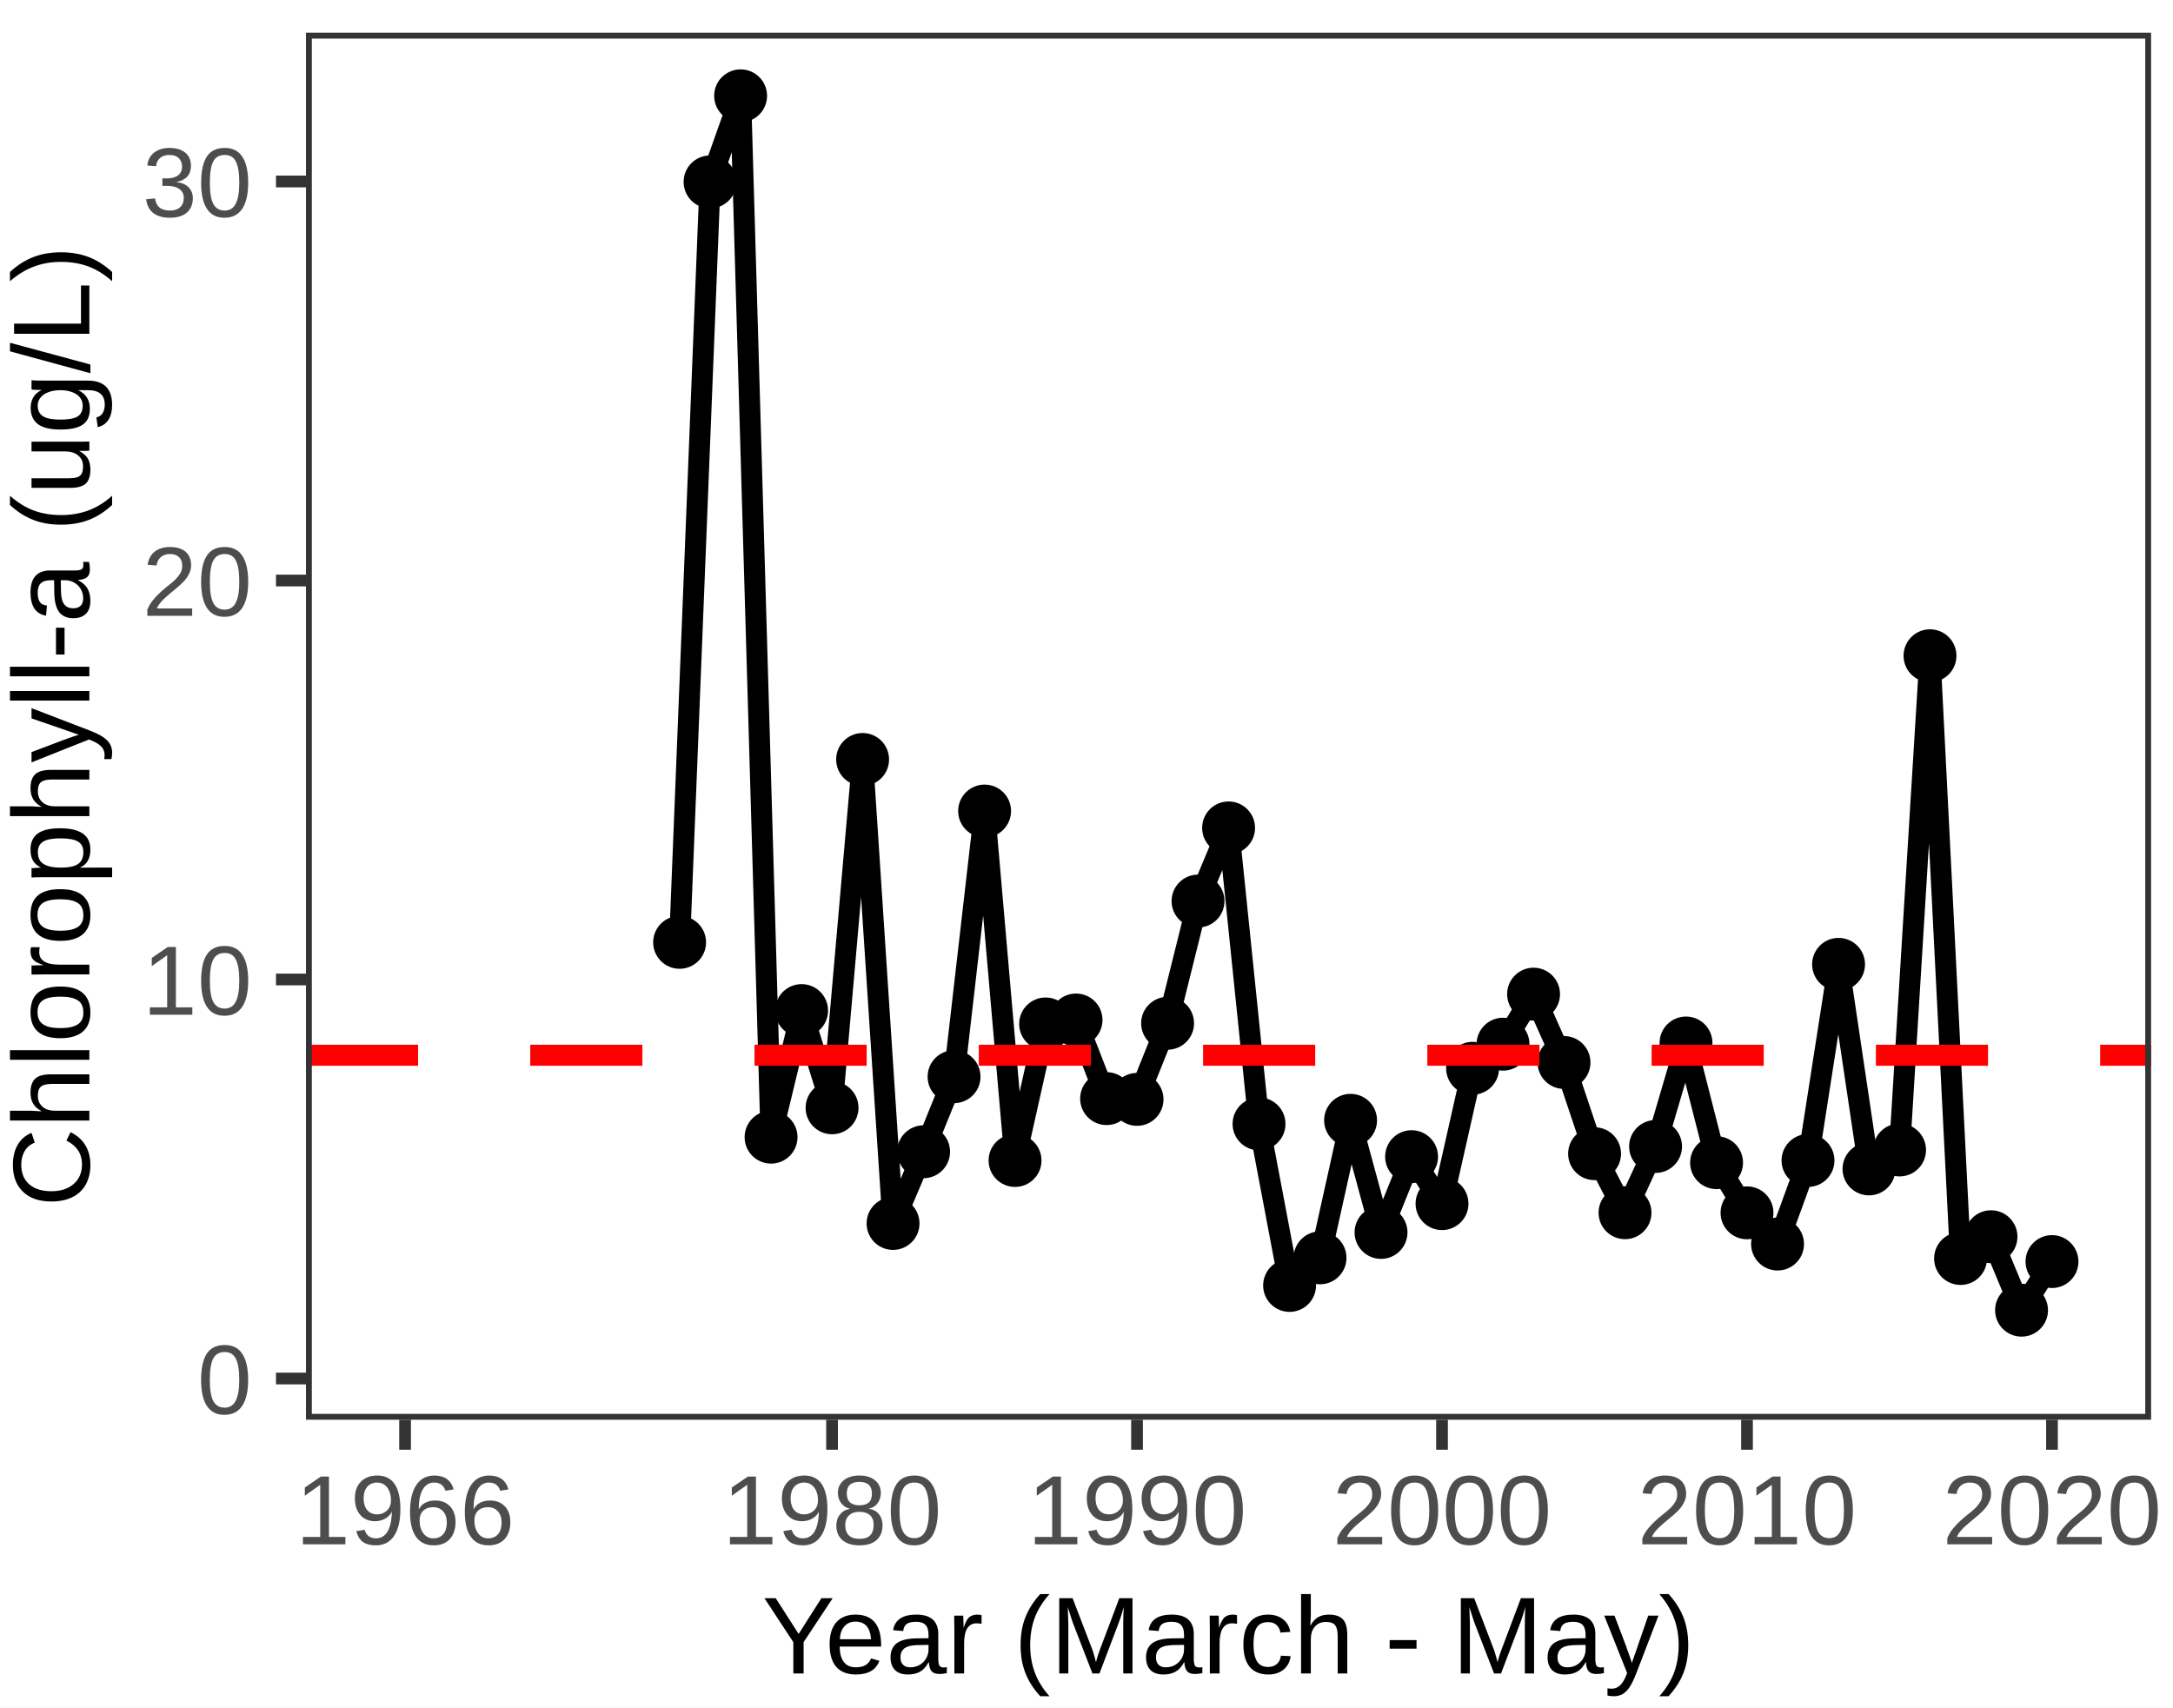
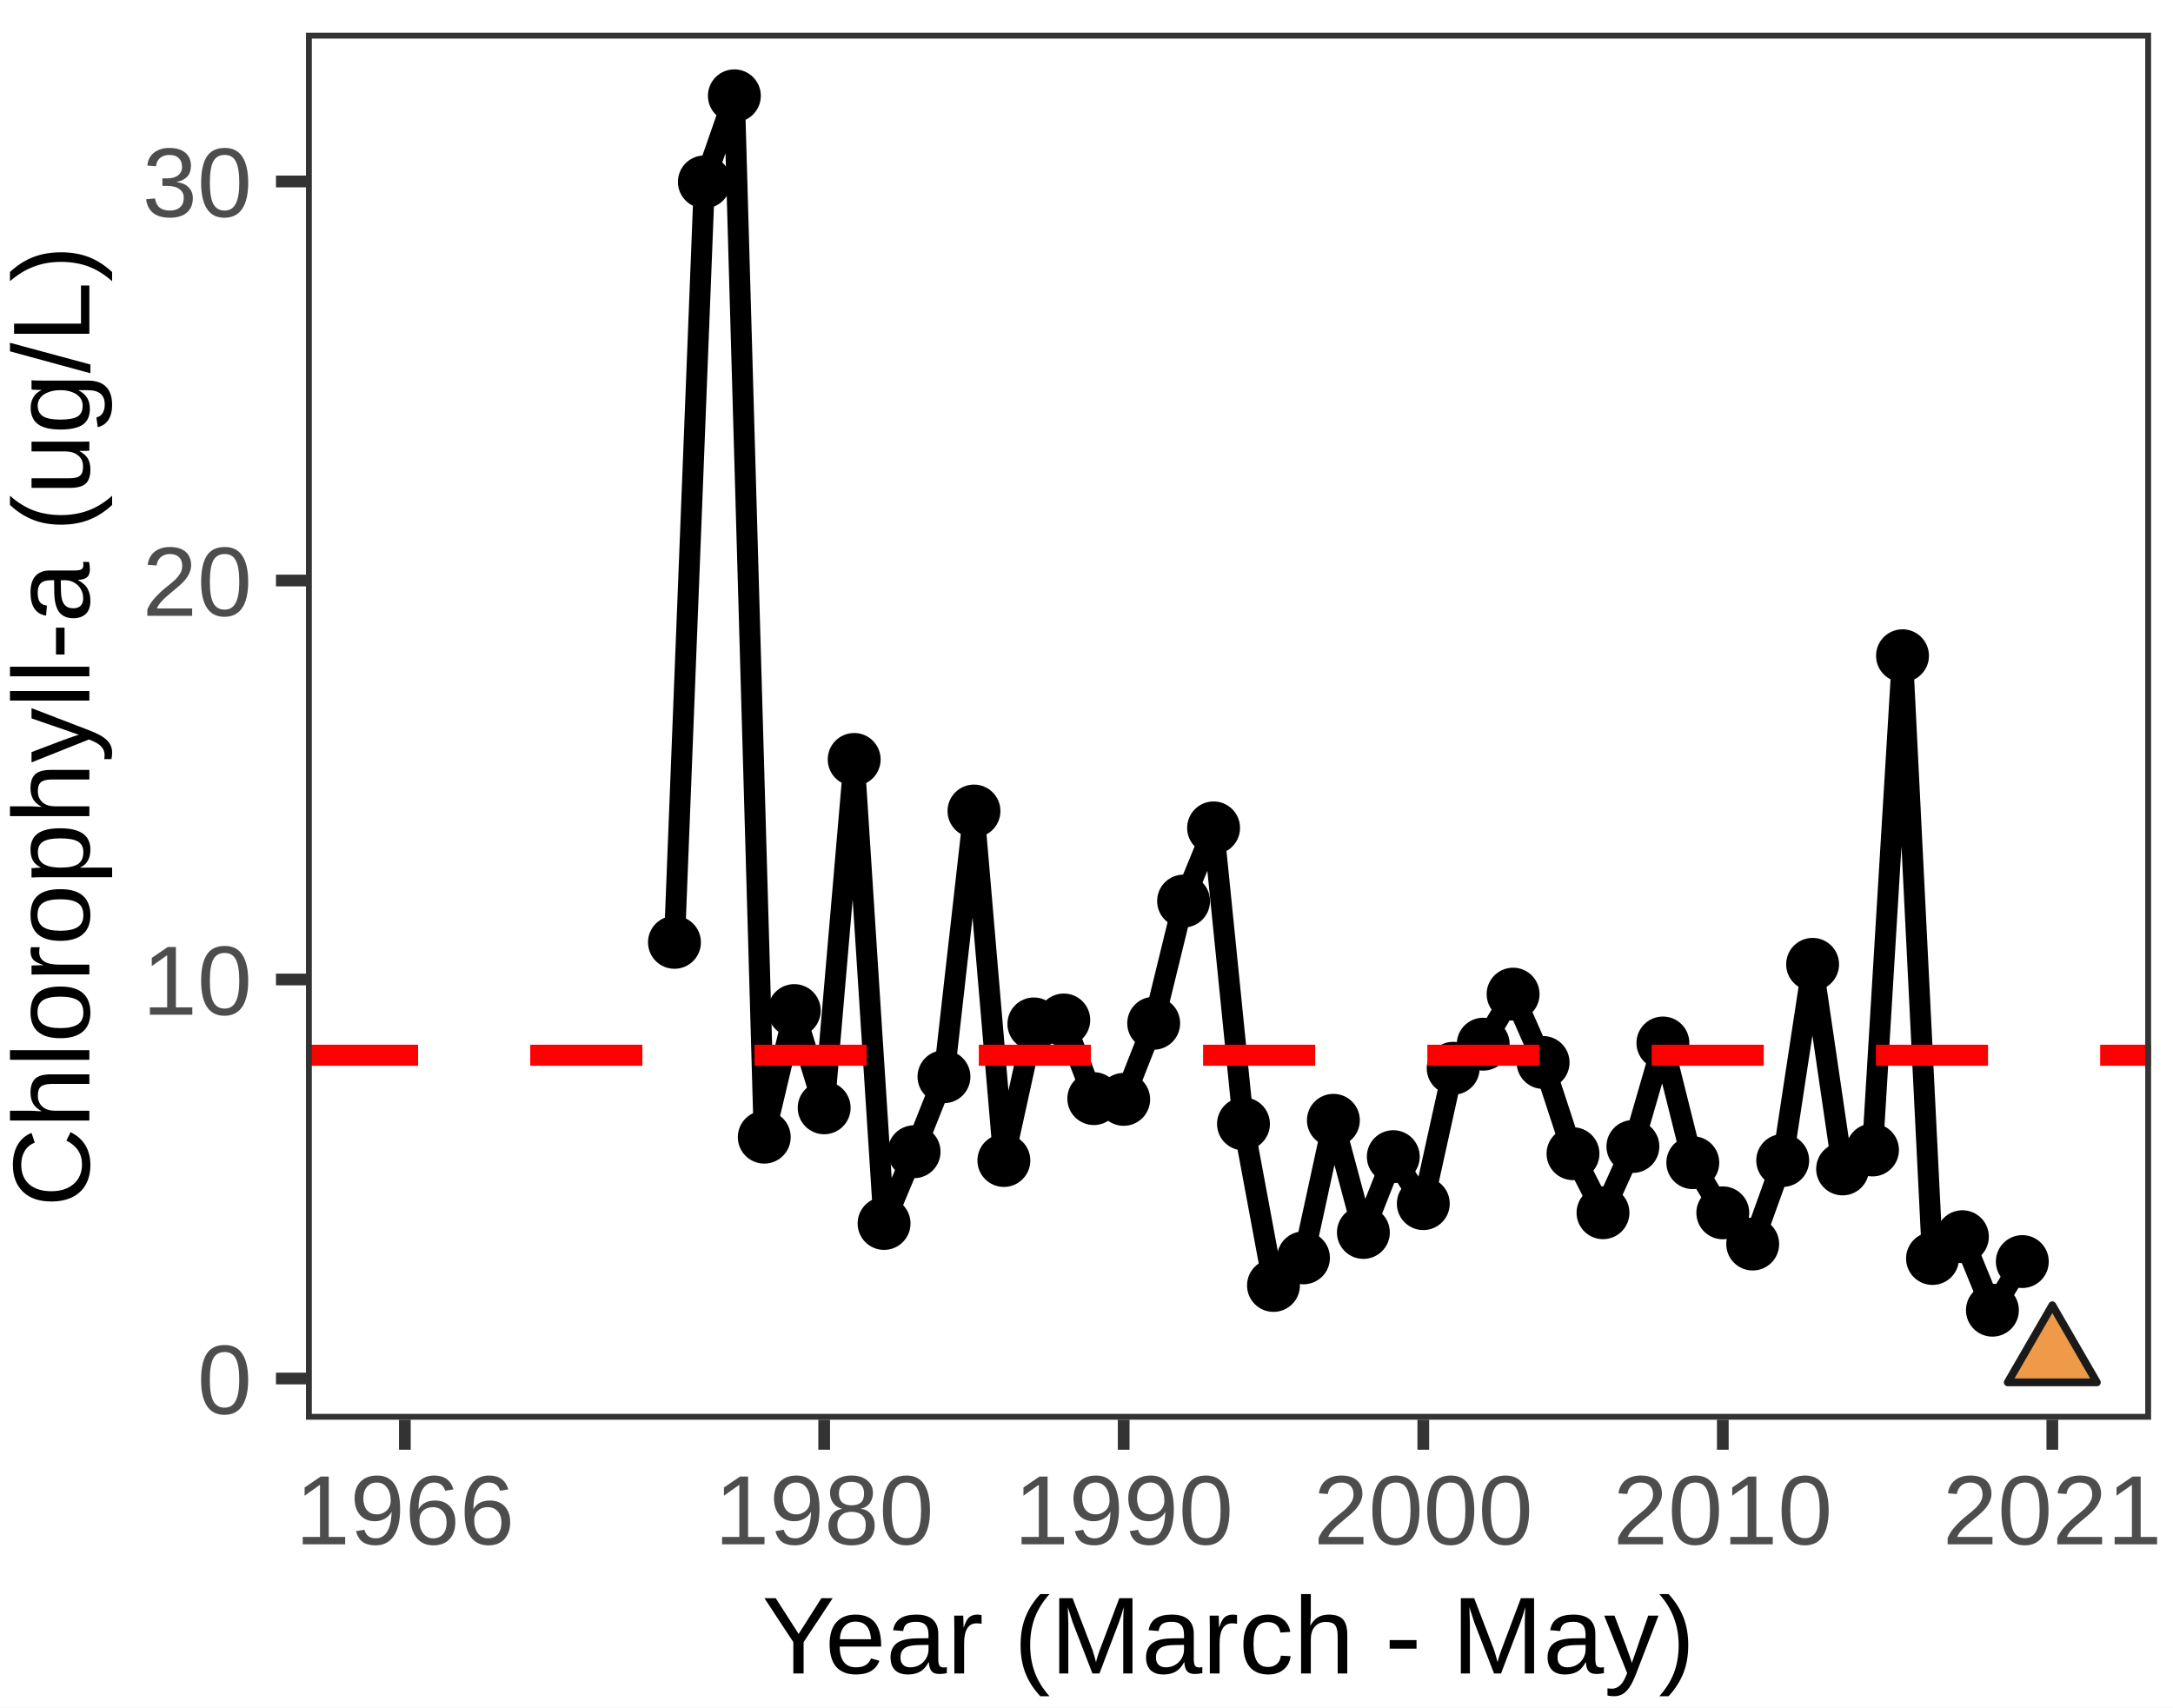
<svg xmlns="http://www.w3.org/2000/svg" class="svglite" width="198.43pt" height="155.91pt" viewBox="0 0 198.43 155.91">
  <defs>
    <style type="text/css">
    .svglite line, .svglite polyline, .svglite polygon, .svglite path, .svglite rect, .svglite circle {
      fill: none;
      stroke: #000000;
      stroke-linecap: round;
      stroke-linejoin: round;
      stroke-miterlimit: 10.00;
    }
  </style>
  </defs>
  <rect width="100%" height="100%" style="stroke: none; fill: #FFFFFF;" />
  <defs>
    <clipPath id="cpMC4wMHwxOTguNDN8MC4wMHwxNTUuOTE=">
      <rect x="0.00" y="0.00" width="198.43" height="155.91" />
    </clipPath>
  </defs>
  <g clip-path="url(#cpMC4wMHwxOTguNDN8MC4wMHwxNTUuOTE=)">
    <rect x="0.00" y="0.00" width="198.43" height="155.91" style="stroke-width: 1.07; stroke: #FFFFFF; fill: #FFFFFF;" />
  </g>
  <defs>
    <clipPath id="cpMjcuOTR8MTk2LjQzfDIuOTl8MTI5LjY0">
      <rect x="27.94" y="2.99" width="168.49" height="126.65" />
    </clipPath>
  </defs>
  <g clip-path="url(#cpMjcuOTR8MTk2LjQzfDIuOTl8MTI5LjY0)">
    <rect x="27.94" y="2.99" width="168.49" height="126.65" style="stroke-width: 1.07; stroke: none; fill: #FFFFFF;" />
-     <polyline points="62.06,86.05 64.84,16.61 67.63,8.75 70.41,103.84 73.20,92.28 75.98,101.16 78.77,69.35 81.55,111.72 84.34,105.17 87.12,98.32 89.91,74.06 92.69,105.97 95.48,93.50 98.26,93.14 101.05,100.32 103.83,100.39 106.62,93.44 109.40,82.28 112.19,75.60 114.97,102.63 117.76,117.38 120.54,114.86 123.33,102.30 126.11,112.54 128.90,105.62 131.68,109.91 134.47,97.55 137.25,95.35 140.04,90.78 142.82,97.02 145.61,105.35 148.39,110.74 151.18,104.69 153.96,95.24 156.75,106.17 159.53,110.75 162.32,113.60 165.10,105.97 167.89,88.06 170.67,106.74 173.46,105.01 176.24,59.88 179.03,114.92 181.81,112.93 184.60,119.64 187.38,115.20 " style="stroke-width: 1.92; stroke-linecap: butt;" />
-     <circle cx="62.06" cy="86.05" r="2.06" style="stroke-width: 0.71; fill: #000000;" />
-     <circle cx="64.84" cy="16.61" r="2.06" style="stroke-width: 0.71; fill: #000000;" />
-     <circle cx="67.63" cy="8.75" r="2.06" style="stroke-width: 0.71; fill: #000000;" />
-     <circle cx="70.41" cy="103.84" r="2.06" style="stroke-width: 0.71; fill: #000000;" />
-     <circle cx="73.20" cy="92.28" r="2.06" style="stroke-width: 0.71; fill: #000000;" />
-     <circle cx="75.98" cy="101.16" r="2.06" style="stroke-width: 0.71; fill: #000000;" />
-     <circle cx="78.77" cy="69.35" r="2.06" style="stroke-width: 0.71; fill: #000000;" />
-     <circle cx="81.55" cy="111.72" r="2.06" style="stroke-width: 0.71; fill: #000000;" />
-     <circle cx="84.34" cy="105.17" r="2.06" style="stroke-width: 0.71; fill: #000000;" />
-     <circle cx="87.12" cy="98.32" r="2.06" style="stroke-width: 0.71; fill: #000000;" />
-     <circle cx="89.91" cy="74.06" r="2.06" style="stroke-width: 0.71; fill: #000000;" />
-     <circle cx="92.69" cy="105.97" r="2.06" style="stroke-width: 0.71; fill: #000000;" />
-     <circle cx="95.48" cy="93.50" r="2.06" style="stroke-width: 0.71; fill: #000000;" />
-     <circle cx="98.26" cy="93.14" r="2.06" style="stroke-width: 0.71; fill: #000000;" />
-     <circle cx="101.05" cy="100.32" r="2.06" style="stroke-width: 0.71; fill: #000000;" />
-     <circle cx="103.83" cy="100.39" r="2.06" style="stroke-width: 0.71; fill: #000000;" />
-     <circle cx="106.62" cy="93.44" r="2.06" style="stroke-width: 0.71; fill: #000000;" />
-     <circle cx="109.40" cy="82.28" r="2.06" style="stroke-width: 0.71; fill: #000000;" />
-     <circle cx="112.19" cy="75.60" r="2.06" style="stroke-width: 0.71; fill: #000000;" />
-     <circle cx="114.97" cy="102.63" r="2.06" style="stroke-width: 0.71; fill: #000000;" />
-     <circle cx="117.76" cy="117.38" r="2.06" style="stroke-width: 0.71; fill: #000000;" />
-     <circle cx="120.54" cy="114.86" r="2.06" style="stroke-width: 0.71; fill: #000000;" />
-     <circle cx="123.33" cy="102.30" r="2.06" style="stroke-width: 0.71; fill: #000000;" />
-     <circle cx="126.11" cy="112.54" r="2.06" style="stroke-width: 0.71; fill: #000000;" />
-     <circle cx="128.90" cy="105.62" r="2.06" style="stroke-width: 0.71; fill: #000000;" />
-     <circle cx="131.68" cy="109.91" r="2.06" style="stroke-width: 0.71; fill: #000000;" />
-     <circle cx="134.47" cy="97.55" r="2.06" style="stroke-width: 0.71; fill: #000000;" />
-     <circle cx="137.25" cy="95.35" r="2.06" style="stroke-width: 0.71; fill: #000000;" />
-     <circle cx="140.04" cy="90.78" r="2.06" style="stroke-width: 0.71; fill: #000000;" />
-     <circle cx="142.82" cy="97.02" r="2.06" style="stroke-width: 0.71; fill: #000000;" />
-     <circle cx="145.61" cy="105.35" r="2.06" style="stroke-width: 0.71; fill: #000000;" />
-     <circle cx="148.39" cy="110.74" r="2.06" style="stroke-width: 0.71; fill: #000000;" />
-     <circle cx="151.18" cy="104.69" r="2.06" style="stroke-width: 0.71; fill: #000000;" />
-     <circle cx="153.96" cy="95.24" r="2.06" style="stroke-width: 0.71; fill: #000000;" />
-     <circle cx="156.75" cy="106.17" r="2.06" style="stroke-width: 0.71; fill: #000000;" />
-     <circle cx="159.53" cy="110.75" r="2.06" style="stroke-width: 0.71; fill: #000000;" />
-     <circle cx="162.32" cy="113.60" r="2.06" style="stroke-width: 0.71; fill: #000000;" />
-     <circle cx="165.10" cy="105.97" r="2.06" style="stroke-width: 0.71; fill: #000000;" />
-     <circle cx="167.89" cy="88.06" r="2.06" style="stroke-width: 0.71; fill: #000000;" />
-     <circle cx="170.67" cy="106.74" r="2.06" style="stroke-width: 0.71; fill: #000000;" />
-     <circle cx="173.46" cy="105.01" r="2.06" style="stroke-width: 0.71; fill: #000000;" />
-     <circle cx="176.24" cy="59.88" r="2.06" style="stroke-width: 0.71; fill: #000000;" />
-     <circle cx="179.03" cy="114.92" r="2.06" style="stroke-width: 0.71; fill: #000000;" />
-     <circle cx="181.81" cy="112.93" r="2.06" style="stroke-width: 0.71; fill: #000000;" />
-     <circle cx="184.60" cy="119.64" r="2.06" style="stroke-width: 0.71; fill: #000000;" />
-     <circle cx="187.38" cy="115.20" r="2.06" style="stroke-width: 0.71; fill: #000000;" />
+     <polyline points="61.59,86.05 64.32,16.61 67.06,8.75 69.79,103.84 72.53,92.28 75.26,101.16 78.00,69.35 80.73,111.72 83.47,105.17 86.20,98.32 88.94,74.06 91.67,105.97 94.41,93.50 97.14,93.14 99.88,100.32 102.61,100.39 105.35,93.44 108.08,82.28 110.82,75.60 113.55,102.63 116.29,117.38 119.03,114.86 121.76,102.30 124.50,112.54 127.23,105.62 129.97,109.91 132.70,97.55 135.44,95.35 138.17,90.78 140.91,97.02 143.64,105.35 146.38,110.74 149.11,104.69 151.85,95.24 154.58,106.17 157.32,110.75 160.05,113.60 162.79,105.97 165.52,88.06 168.26,106.74 170.99,105.01 173.73,59.88 176.47,114.92 179.20,112.93 181.94,119.64 184.67,115.20 " style="stroke-width: 1.92; stroke-linecap: butt;" />
+     <circle cx="61.59" cy="86.05" r="2.06" style="stroke-width: 0.71; fill: #000000;" />
+     <circle cx="64.32" cy="16.61" r="2.06" style="stroke-width: 0.71; fill: #000000;" />
+     <circle cx="67.06" cy="8.75" r="2.06" style="stroke-width: 0.71; fill: #000000;" />
+     <circle cx="69.79" cy="103.84" r="2.06" style="stroke-width: 0.71; fill: #000000;" />
+     <circle cx="72.53" cy="92.28" r="2.06" style="stroke-width: 0.71; fill: #000000;" />
+     <circle cx="75.26" cy="101.16" r="2.06" style="stroke-width: 0.71; fill: #000000;" />
+     <circle cx="78.00" cy="69.35" r="2.06" style="stroke-width: 0.71; fill: #000000;" />
+     <circle cx="80.73" cy="111.72" r="2.06" style="stroke-width: 0.71; fill: #000000;" />
+     <circle cx="83.47" cy="105.17" r="2.06" style="stroke-width: 0.71; fill: #000000;" />
+     <circle cx="86.20" cy="98.32" r="2.06" style="stroke-width: 0.71; fill: #000000;" />
+     <circle cx="88.94" cy="74.06" r="2.06" style="stroke-width: 0.71; fill: #000000;" />
+     <circle cx="91.67" cy="105.97" r="2.06" style="stroke-width: 0.71; fill: #000000;" />
+     <circle cx="94.41" cy="93.50" r="2.06" style="stroke-width: 0.71; fill: #000000;" />
+     <circle cx="97.14" cy="93.14" r="2.06" style="stroke-width: 0.71; fill: #000000;" />
+     <circle cx="99.88" cy="100.32" r="2.06" style="stroke-width: 0.71; fill: #000000;" />
+     <circle cx="102.61" cy="100.39" r="2.06" style="stroke-width: 0.71; fill: #000000;" />
+     <circle cx="105.35" cy="93.44" r="2.06" style="stroke-width: 0.71; fill: #000000;" />
+     <circle cx="108.08" cy="82.28" r="2.06" style="stroke-width: 0.71; fill: #000000;" />
+     <circle cx="110.82" cy="75.60" r="2.06" style="stroke-width: 0.71; fill: #000000;" />
+     <circle cx="113.55" cy="102.63" r="2.06" style="stroke-width: 0.71; fill: #000000;" />
+     <circle cx="116.29" cy="117.38" r="2.06" style="stroke-width: 0.71; fill: #000000;" />
+     <circle cx="119.03" cy="114.86" r="2.06" style="stroke-width: 0.71; fill: #000000;" />
+     <circle cx="121.76" cy="102.30" r="2.06" style="stroke-width: 0.71; fill: #000000;" />
+     <circle cx="124.50" cy="112.54" r="2.06" style="stroke-width: 0.71; fill: #000000;" />
+     <circle cx="127.23" cy="105.62" r="2.06" style="stroke-width: 0.71; fill: #000000;" />
+     <circle cx="129.97" cy="109.91" r="2.06" style="stroke-width: 0.71; fill: #000000;" />
+     <circle cx="132.70" cy="97.55" r="2.06" style="stroke-width: 0.71; fill: #000000;" />
+     <circle cx="135.44" cy="95.35" r="2.06" style="stroke-width: 0.71; fill: #000000;" />
+     <circle cx="138.17" cy="90.78" r="2.06" style="stroke-width: 0.71; fill: #000000;" />
+     <circle cx="140.91" cy="97.02" r="2.06" style="stroke-width: 0.71; fill: #000000;" />
+     <circle cx="143.64" cy="105.35" r="2.06" style="stroke-width: 0.71; fill: #000000;" />
+     <circle cx="146.38" cy="110.74" r="2.06" style="stroke-width: 0.71; fill: #000000;" />
+     <circle cx="149.11" cy="104.69" r="2.06" style="stroke-width: 0.71; fill: #000000;" />
+     <circle cx="151.85" cy="95.24" r="2.06" style="stroke-width: 0.71; fill: #000000;" />
+     <circle cx="154.58" cy="106.17" r="2.06" style="stroke-width: 0.71; fill: #000000;" />
+     <circle cx="157.32" cy="110.75" r="2.06" style="stroke-width: 0.71; fill: #000000;" />
+     <circle cx="160.05" cy="113.60" r="2.06" style="stroke-width: 0.71; fill: #000000;" />
+     <circle cx="162.79" cy="105.97" r="2.06" style="stroke-width: 0.71; fill: #000000;" />
+     <circle cx="165.52" cy="88.06" r="2.06" style="stroke-width: 0.71; fill: #000000;" />
+     <circle cx="168.26" cy="106.74" r="2.06" style="stroke-width: 0.71; fill: #000000;" />
+     <circle cx="170.99" cy="105.01" r="2.06" style="stroke-width: 0.71; fill: #000000;" />
+     <circle cx="173.73" cy="59.88" r="2.06" style="stroke-width: 0.71; fill: #000000;" />
+     <circle cx="176.47" cy="114.92" r="2.06" style="stroke-width: 0.71; fill: #000000;" />
+     <circle cx="179.20" cy="112.93" r="2.06" style="stroke-width: 0.71; fill: #000000;" />
+     <circle cx="181.94" cy="119.64" r="2.06" style="stroke-width: 0.71; fill: #000000;" />
+     <circle cx="184.67" cy="115.20" r="2.06" style="stroke-width: 0.71; fill: #000000;" />
+     <polygon points="187.41,119.19 191.48,126.23 183.34,126.23 " style="stroke-width: 0.71; stroke: #1A1A1A; fill: #EE9A49;" />
    <line x1="27.94" y1="96.36" x2="196.43" y2="96.36" style="stroke-width: 1.92; stroke: #FF0000; stroke-dasharray: 10.24,10.24; stroke-linecap: butt;" />
    <rect x="27.94" y="2.99" width="168.49" height="126.65" style="stroke-width: 1.07; stroke: #333333;" />
  </g>
  <g clip-path="url(#cpMC4wMHwxOTguNDN8MC4wMHwxNTUuOTE=)">
    <text x="23.01" y="129.10" text-anchor="end" style="font-size: 9.00px; fill: #4D4D4D; font-family: Arial;" textLength="5.00px" lengthAdjust="spacingAndGlyphs">0</text>
    <text x="23.01" y="92.66" text-anchor="end" style="font-size: 9.00px; fill: #4D4D4D; font-family: Arial;" textLength="10.01px" lengthAdjust="spacingAndGlyphs">10</text>
    <text x="23.01" y="56.23" text-anchor="end" style="font-size: 9.00px; fill: #4D4D4D; font-family: Arial;" textLength="10.01px" lengthAdjust="spacingAndGlyphs">20</text>
    <text x="23.01" y="19.79" text-anchor="end" style="font-size: 9.00px; fill: #4D4D4D; font-family: Arial;" textLength="10.01px" lengthAdjust="spacingAndGlyphs">30</text>
    <polyline points="25.20,125.88 27.94,125.88 " style="stroke-width: 1.07; stroke: #333333; stroke-linecap: butt;" />
    <polyline points="25.20,89.44 27.94,89.44 " style="stroke-width: 1.07; stroke: #333333; stroke-linecap: butt;" />
    <polyline points="25.20,53.01 27.94,53.01 " style="stroke-width: 1.07; stroke: #333333; stroke-linecap: butt;" />
    <polyline points="25.20,16.57 27.94,16.57 " style="stroke-width: 1.07; stroke: #333333; stroke-linecap: butt;" />
-     <polyline points="36.99,132.38 36.99,129.64 " style="stroke-width: 1.07; stroke: #333333; stroke-linecap: butt;" />
-     <polyline points="75.98,132.38 75.98,129.64 " style="stroke-width: 1.07; stroke: #333333; stroke-linecap: butt;" />
-     <polyline points="103.83,132.38 103.83,129.64 " style="stroke-width: 1.07; stroke: #333333; stroke-linecap: butt;" />
-     <polyline points="131.68,132.38 131.68,129.64 " style="stroke-width: 1.07; stroke: #333333; stroke-linecap: butt;" />
-     <polyline points="159.53,132.38 159.53,129.64 " style="stroke-width: 1.07; stroke: #333333; stroke-linecap: butt;" />
-     <polyline points="187.38,132.38 187.38,129.64 " style="stroke-width: 1.07; stroke: #333333; stroke-linecap: butt;" />
-     <text x="36.99" y="141.02" text-anchor="middle" style="font-size: 9.00px; fill: #4D4D4D; font-family: Arial;" textLength="20.02px" lengthAdjust="spacingAndGlyphs">1966</text>
-     <text x="75.98" y="141.02" text-anchor="middle" style="font-size: 9.00px; fill: #4D4D4D; font-family: Arial;" textLength="20.02px" lengthAdjust="spacingAndGlyphs">1980</text>
-     <text x="103.83" y="141.02" text-anchor="middle" style="font-size: 9.00px; fill: #4D4D4D; font-family: Arial;" textLength="20.02px" lengthAdjust="spacingAndGlyphs">1990</text>
-     <text x="131.68" y="141.02" text-anchor="middle" style="font-size: 9.00px; fill: #4D4D4D; font-family: Arial;" textLength="20.02px" lengthAdjust="spacingAndGlyphs">2000</text>
-     <text x="159.53" y="141.02" text-anchor="middle" style="font-size: 9.00px; fill: #4D4D4D; font-family: Arial;" textLength="20.02px" lengthAdjust="spacingAndGlyphs">2010</text>
-     <text x="187.38" y="141.02" text-anchor="middle" style="font-size: 9.00px; fill: #4D4D4D; font-family: Arial;" textLength="20.02px" lengthAdjust="spacingAndGlyphs">2020</text>
+     <polyline points="36.97,132.38 36.97,129.64 " style="stroke-width: 1.07; stroke: #333333; stroke-linecap: butt;" />
+     <polyline points="75.26,132.38 75.26,129.64 " style="stroke-width: 1.07; stroke: #333333; stroke-linecap: butt;" />
+     <polyline points="102.61,132.38 102.61,129.64 " style="stroke-width: 1.07; stroke: #333333; stroke-linecap: butt;" />
+     <polyline points="129.97,132.38 129.97,129.64 " style="stroke-width: 1.07; stroke: #333333; stroke-linecap: butt;" />
+     <polyline points="157.32,132.38 157.32,129.64 " style="stroke-width: 1.07; stroke: #333333; stroke-linecap: butt;" />
+     <polyline points="187.41,132.38 187.41,129.64 " style="stroke-width: 1.07; stroke: #333333; stroke-linecap: butt;" />
+     <text x="36.97" y="141.02" text-anchor="middle" style="font-size: 9.00px; fill: #4D4D4D; font-family: Arial;" textLength="20.02px" lengthAdjust="spacingAndGlyphs">1966</text>
+     <text x="75.26" y="141.02" text-anchor="middle" style="font-size: 9.00px; fill: #4D4D4D; font-family: Arial;" textLength="20.02px" lengthAdjust="spacingAndGlyphs">1980</text>
+     <text x="102.61" y="141.02" text-anchor="middle" style="font-size: 9.00px; fill: #4D4D4D; font-family: Arial;" textLength="20.02px" lengthAdjust="spacingAndGlyphs">1990</text>
+     <text x="129.97" y="141.02" text-anchor="middle" style="font-size: 9.00px; fill: #4D4D4D; font-family: Arial;" textLength="20.02px" lengthAdjust="spacingAndGlyphs">2000</text>
+     <text x="157.32" y="141.02" text-anchor="middle" style="font-size: 9.00px; fill: #4D4D4D; font-family: Arial;" textLength="20.02px" lengthAdjust="spacingAndGlyphs">2010</text>
+     <text x="187.41" y="141.02" text-anchor="middle" style="font-size: 9.00px; fill: #4D4D4D; font-family: Arial;" textLength="20.02px" lengthAdjust="spacingAndGlyphs">2021</text>
    <text x="112.19" y="152.81" text-anchor="middle" style="font-size: 10.00px; font-family: Arial;" textLength="85.26px" lengthAdjust="spacingAndGlyphs">Year (March - May)</text>
    <text transform="translate(8.16,66.32) rotate(-90)" text-anchor="middle" style="font-size: 10.00px; font-family: Arial;" textLength="87.88px" lengthAdjust="spacingAndGlyphs">Chlorophyll-a (ug/L)</text>
  </g>
</svg>
